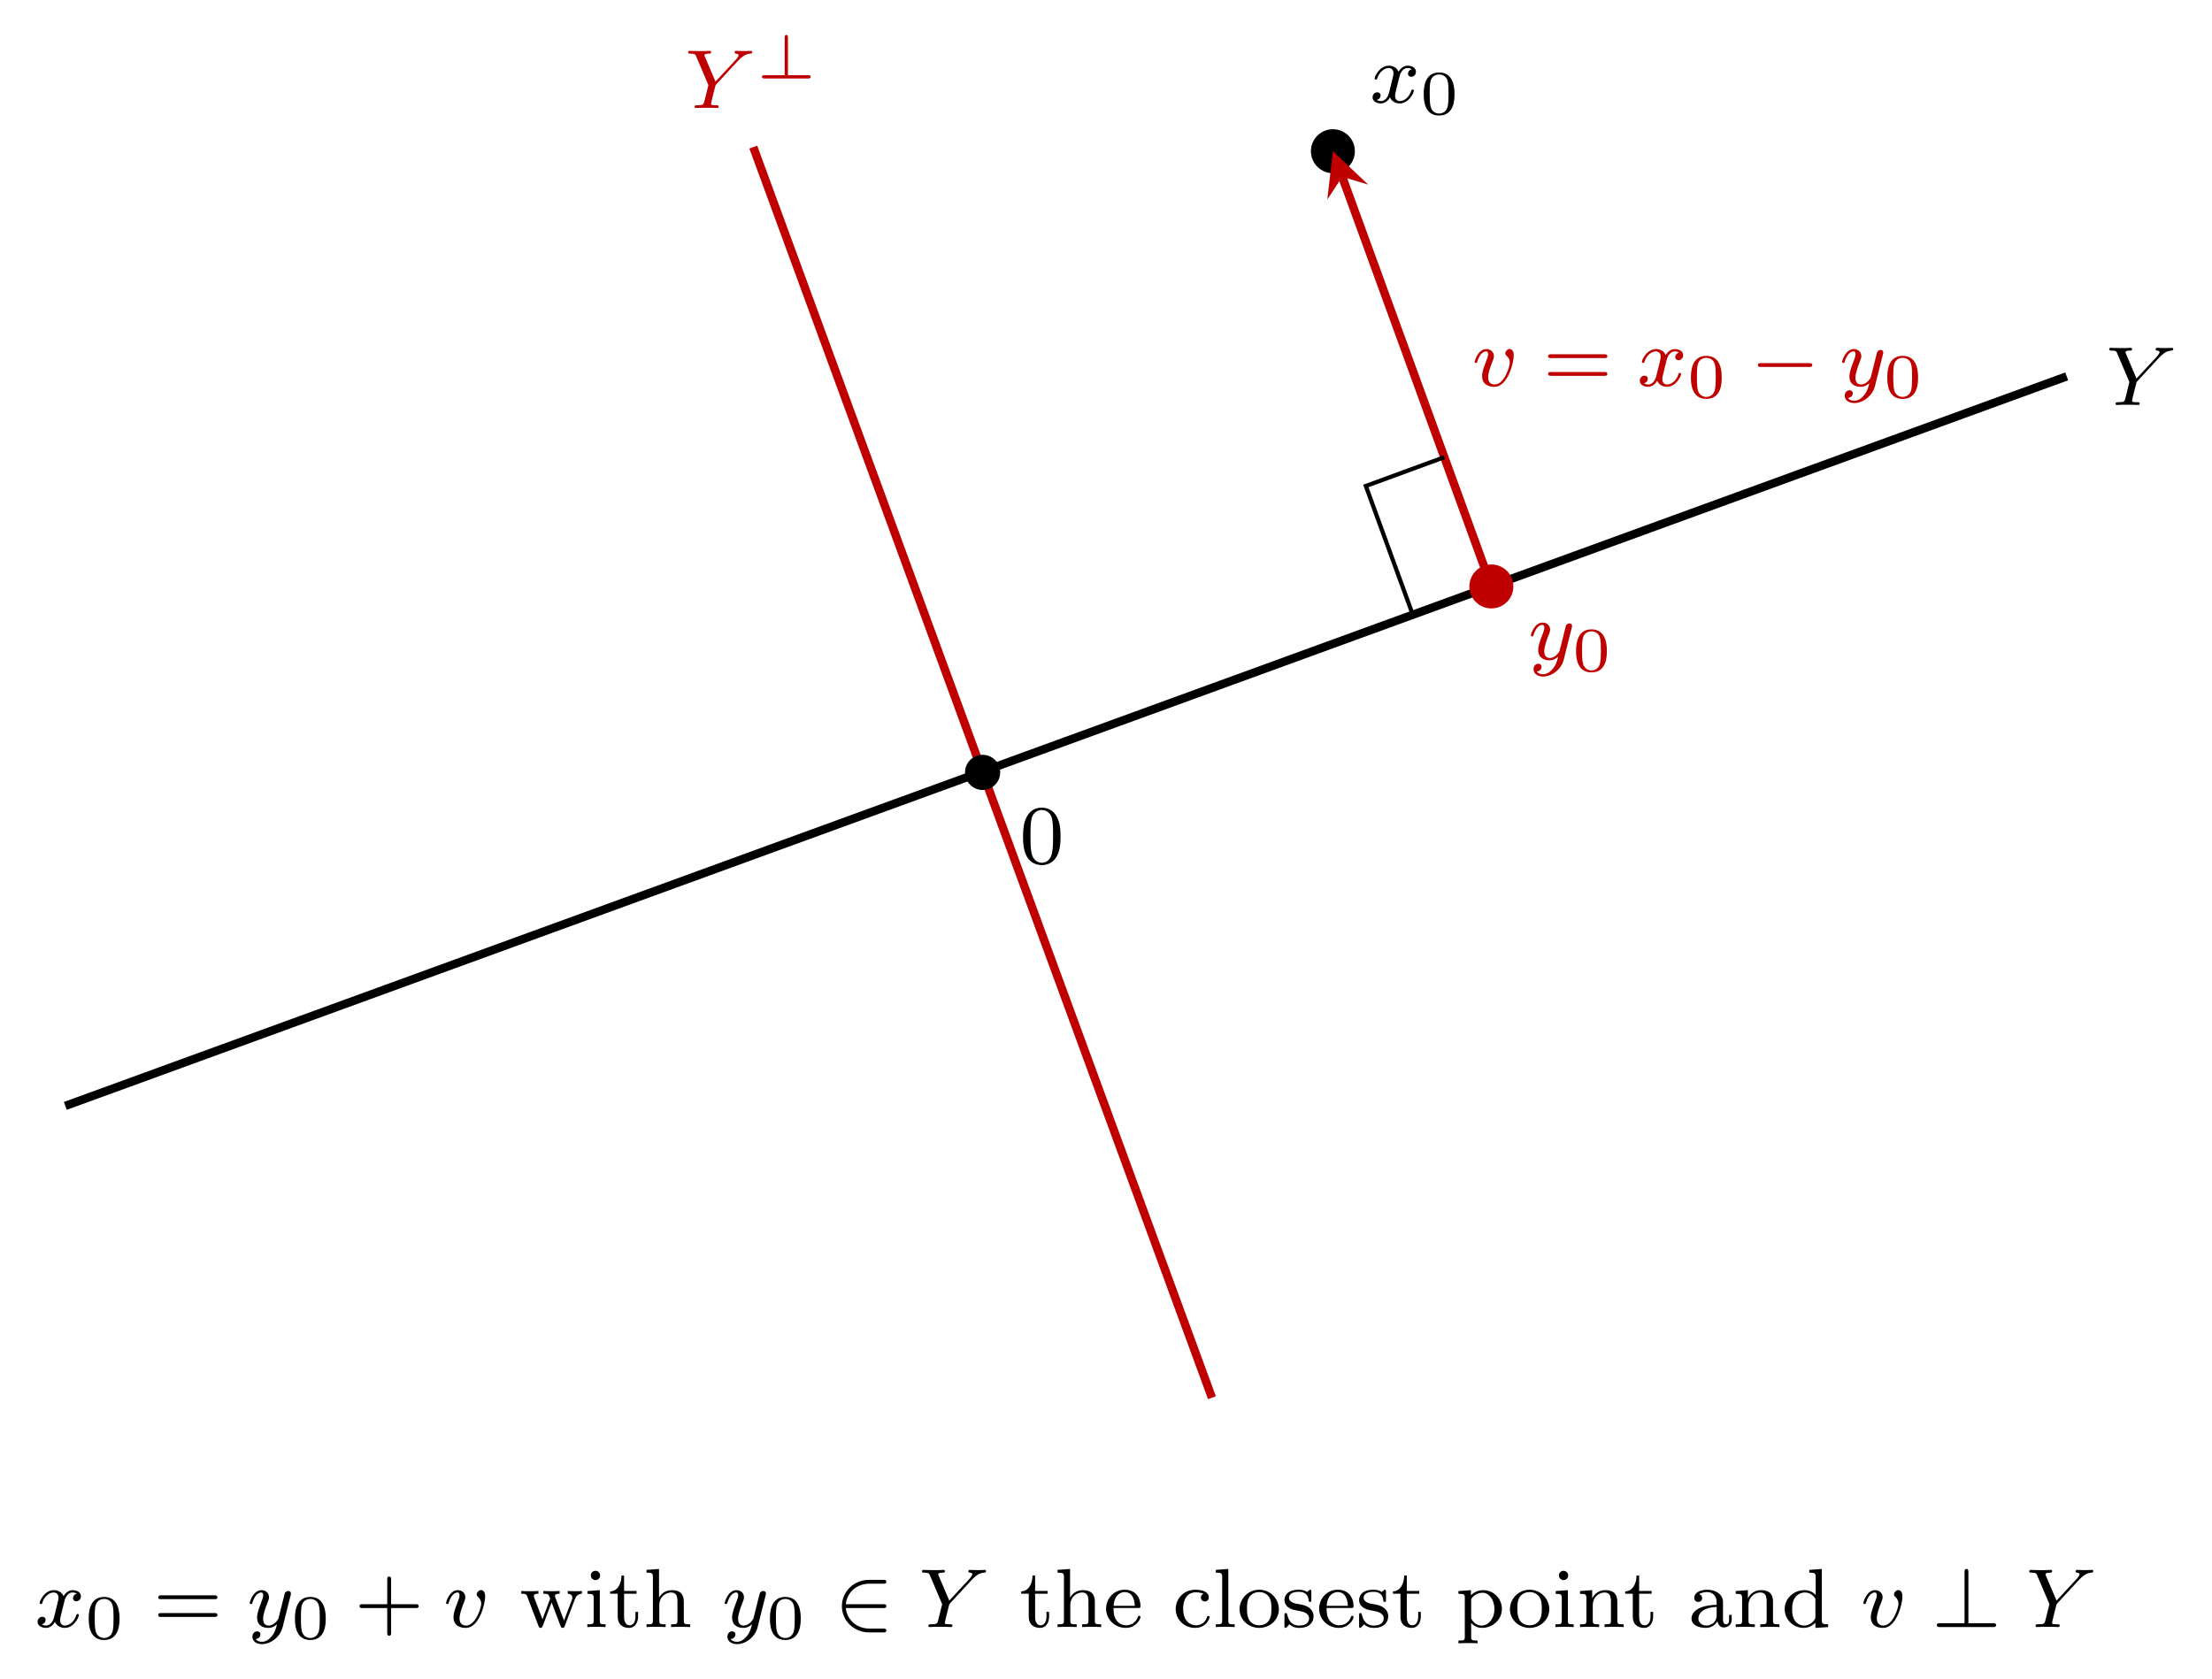
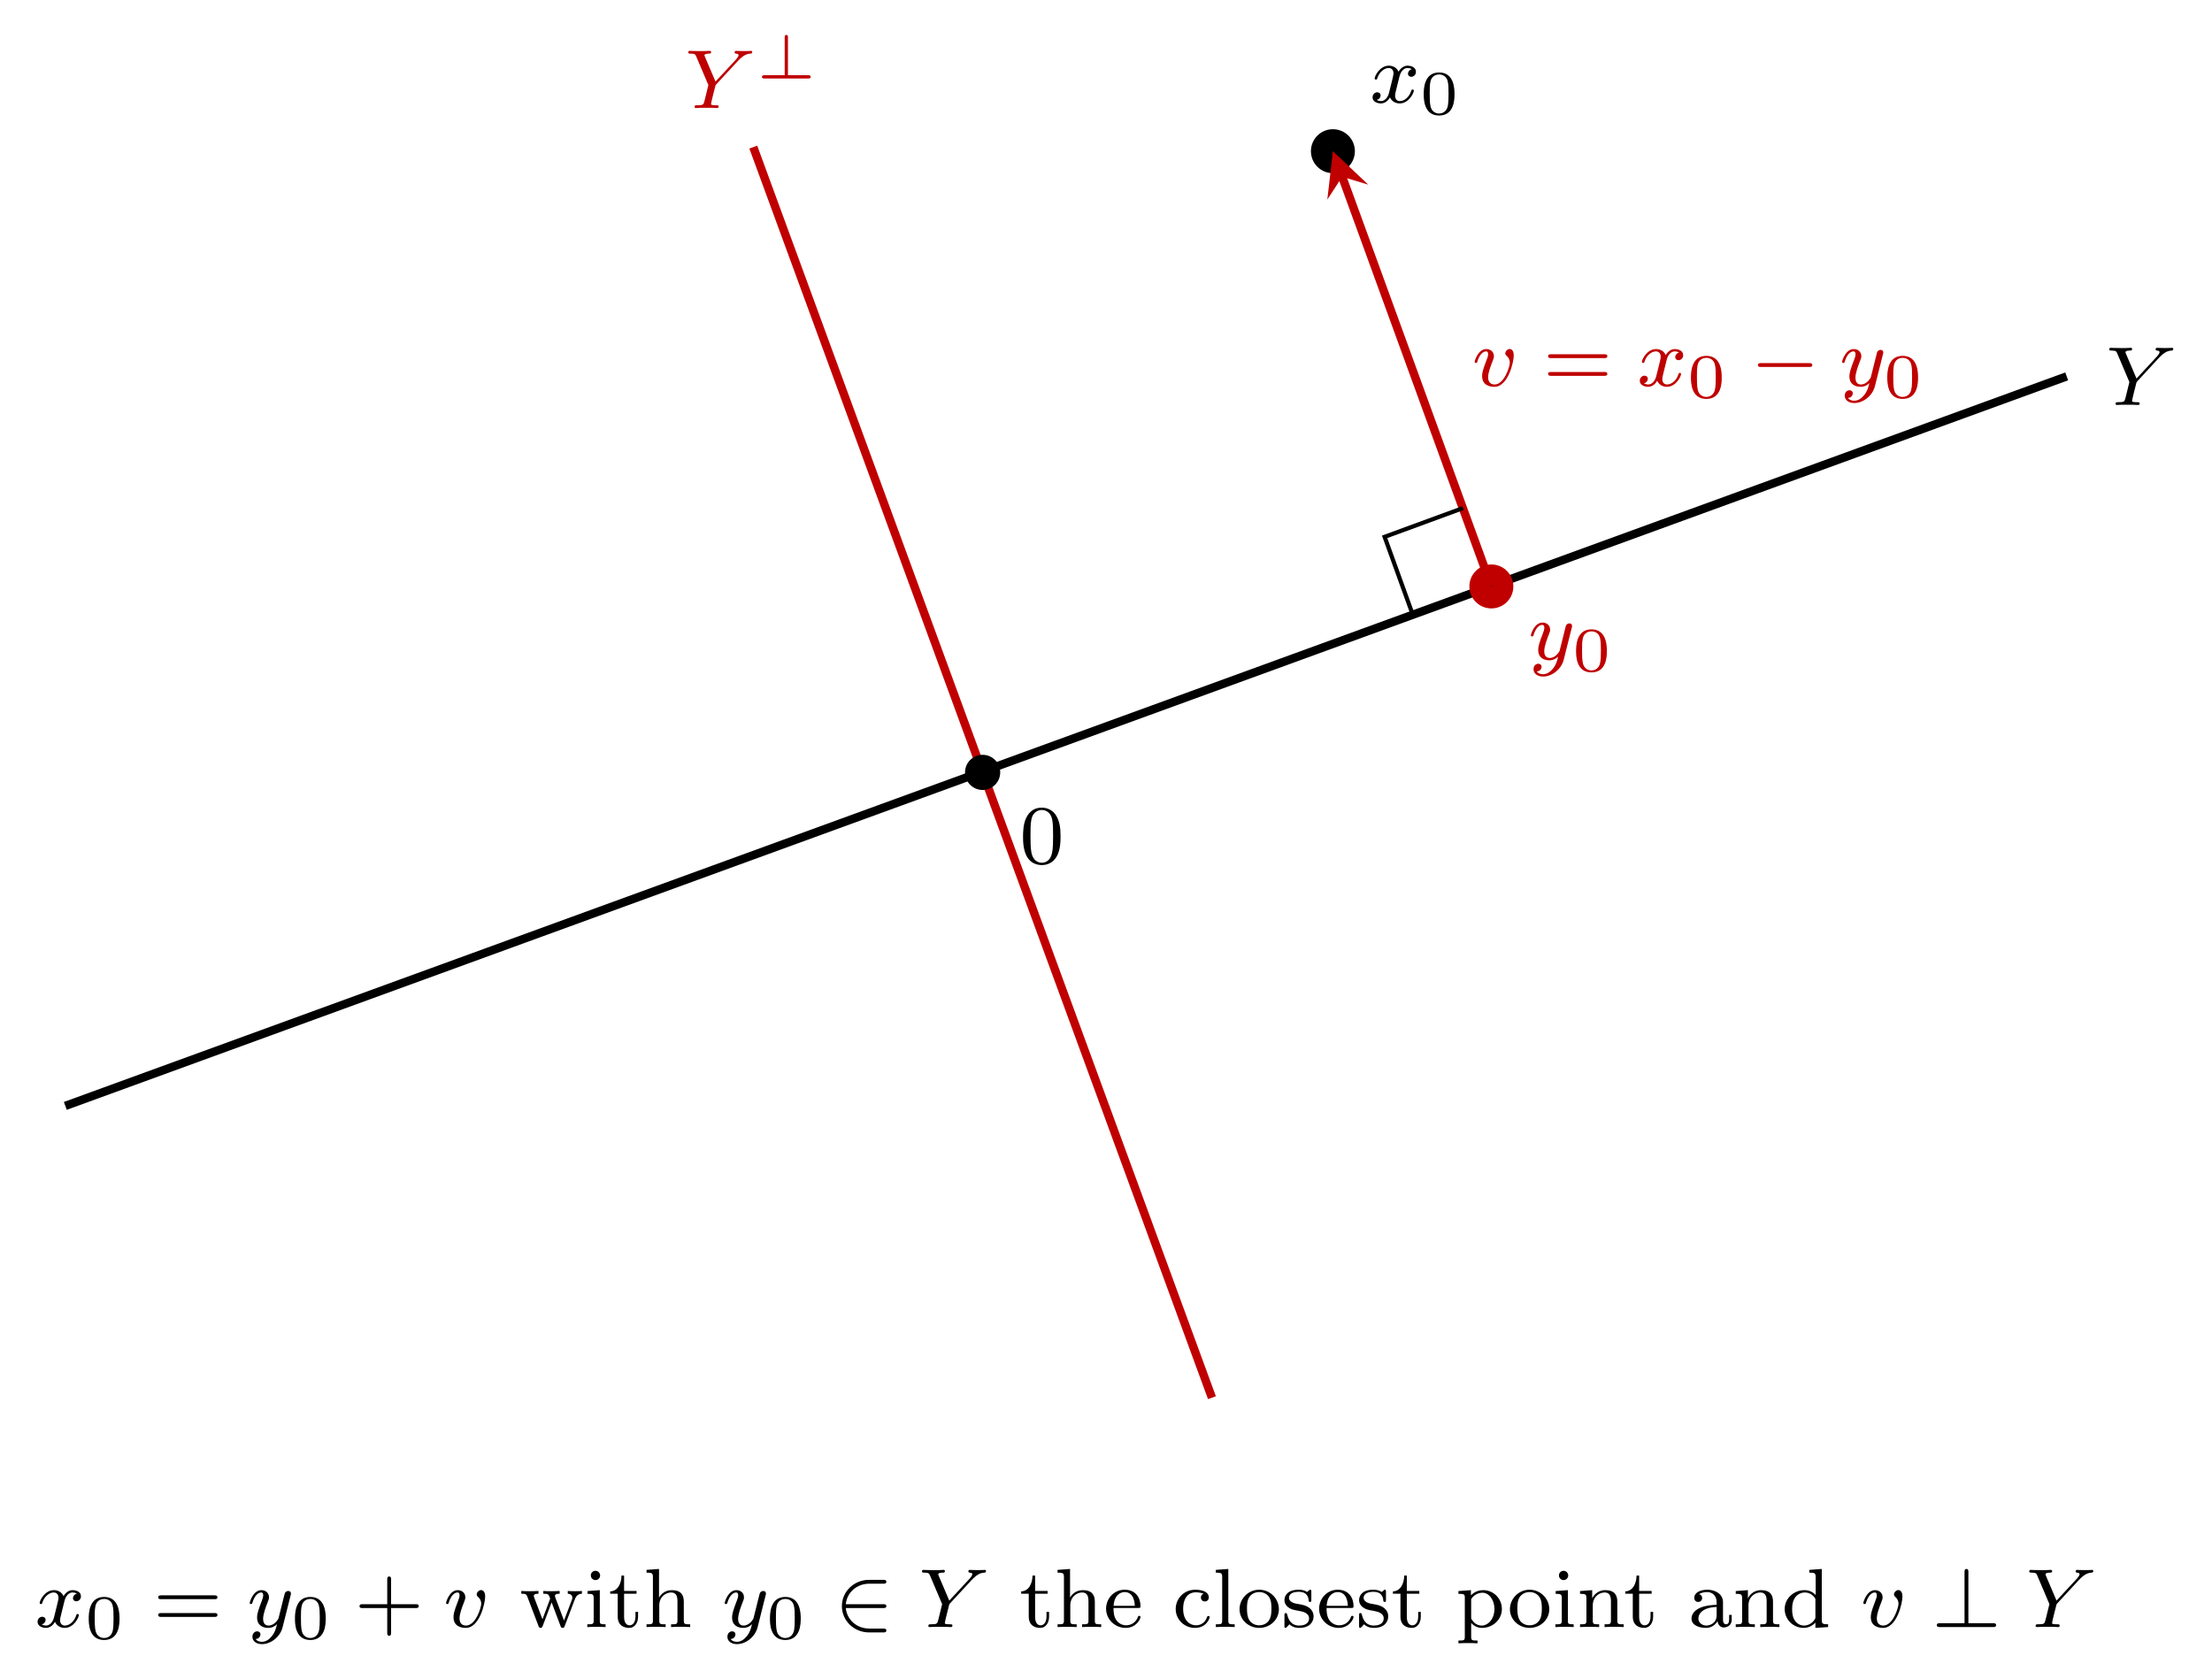
<svg xmlns="http://www.w3.org/2000/svg" version="1.1" width="210.534pt" height="159.763pt" viewBox="-69.011 -69.011 210.534 159.763">
  <defs />
  <g id="page1">
    <g stroke-miterlimit="10" transform="translate(24.51286,4.519475)scale(0.996264,-0.996264)">
      <g fill="#000" stroke="#000">
        <g stroke-width="0.4">
          <g stroke-width="0.8">
            <path d="M-87.634-31.867L103.568 37.842" fill="none" />
            <g transform="translate(107.3007,35.10852)">
              <g stroke="none" transform="scale(-1.00375,1.00375)translate(24.51286,4.519475)scale(-1,-1)">
                <g fill="#000">
                  <g stroke="none">
                    <path d="M29.574 .032C29.63-.031 29.701-.095 29.765-.159C30.06-.43 30.323-.629 30.769-.661C30.841-.669 30.937-.677 30.937-.813C30.937-.868 30.881-.924 30.825-.924C30.73-.924 30.745-.9 30.164-.9C29.638-.9 29.454-.924 29.407-.924C29.375-.924 29.255-.924 29.255-.773C29.255-.701 29.311-.669 29.383-.661C29.622-.645 29.63-.557 29.63-.51C29.63-.358 29.383-.103 29.383-.095L27.438 2.001L26.434-.358C26.418-.39 26.386-.47 26.386-.502C26.386-.661 26.76-.661 26.832-.661C26.912-.661 27.023-.661 27.023-.813C27.023-.852 26.992-.924 26.896-.924C26.784-.924 26.521-.908 26.402-.9H25.908C25.174-.9 25.063-.924 24.991-.924C24.864-.924 24.84-.836 24.84-.773C24.84-.661 24.943-.661 25.055-.661C25.485-.661 25.525-.573 25.589-.422L26.76 2.336L26.402 3.794C26.29 4.225 26.282 4.248 25.669 4.256C25.541 4.256 25.445 4.256 25.445 4.408C25.445 4.44 25.469 4.519 25.573 4.519C25.724 4.519 25.908 4.504 26.067 4.496H27.079C27.199 4.504 27.47 4.519 27.573 4.519C27.621 4.519 27.741 4.519 27.741 4.368C27.741 4.256 27.637 4.256 27.502 4.256C27.494 4.256 27.326 4.256 27.199 4.241C27.023 4.217 27.015 4.201 27.015 4.121C27.015 4.057 27.111 3.667 27.167 3.436C27.263 3.053 27.334 2.79 27.414 2.455C27.438 2.352 27.446 2.336 27.518 2.256L29.574 .032Z" />
                  </g>
                </g>
              </g>
            </g>
          </g>
          <g stroke-width="0.8">
            <g fill="#c00000" stroke="#c00000">
              <path d="M21.909-59.75L-21.909 59.75" fill="none" />
              <g transform="translate(-28.45518,63.48346)">
                <g stroke="none" transform="scale(-1.00375,1.00375)translate(24.51286,4.519475)scale(-1,-1)">
                  <g fill="#c00000">
                    <g stroke="none">
                      <g fill="#bf0000">
                        <path d="M29.574 .032C29.63-.031 29.701-.095 29.765-.159C30.06-.43 30.323-.629 30.769-.661C30.841-.669 30.937-.677 30.937-.813C30.937-.868 30.881-.924 30.825-.924C30.73-.924 30.745-.9 30.164-.9C29.638-.9 29.454-.924 29.407-.924C29.375-.924 29.255-.924 29.255-.773C29.255-.701 29.311-.669 29.383-.661C29.622-.645 29.63-.557 29.63-.51C29.63-.358 29.383-.103 29.383-.095L27.438 2.001L26.434-.358C26.418-.39 26.386-.47 26.386-.502C26.386-.661 26.76-.661 26.832-.661C26.912-.661 27.023-.661 27.023-.813C27.023-.852 26.992-.924 26.896-.924C26.784-.924 26.521-.908 26.402-.9H25.908C25.174-.9 25.063-.924 24.991-.924C24.864-.924 24.84-.836 24.84-.773C24.84-.661 24.943-.661 25.055-.661C25.485-.661 25.525-.573 25.589-.422L26.76 2.336L26.402 3.794C26.29 4.225 26.282 4.248 25.669 4.256C25.541 4.256 25.445 4.256 25.445 4.408C25.445 4.44 25.469 4.519 25.573 4.519C25.724 4.519 25.908 4.504 26.067 4.496H27.079C27.199 4.504 27.47 4.519 27.573 4.519C27.621 4.519 27.741 4.519 27.741 4.368C27.741 4.256 27.637 4.256 27.502 4.256C27.494 4.256 27.326 4.256 27.199 4.241C27.023 4.217 27.015 4.201 27.015 4.121C27.015 4.057 27.111 3.667 27.167 3.436C27.263 3.053 27.334 2.79 27.414 2.455C27.438 2.352 27.446 2.336 27.518 2.256L29.574 .032Z" />
                        <path d="M34.333-2.197C34.333-2.292 34.333-2.442 34.178-2.442S34.023-2.286 34.023-2.197V1.396H32.104C32.014 1.396 31.859 1.396 31.859 1.551S32.014 1.707 32.104 1.707H36.252C36.348 1.707 36.497 1.707 36.497 1.551S36.348 1.396 36.252 1.396H34.333V-2.197Z" />
                      </g>
                    </g>
                  </g>
                </g>
              </g>
            </g>
          </g>
          <path d="M1.68 0C1.68 .928 .928 1.68 0 1.68S-1.68 .928-1.68 0S-.928-1.68 0-1.68S1.68-.928 1.68 0ZM0 0" stroke="none" />
          <g transform="translate(3.53297,-8.68852)">
            <g stroke="none" transform="scale(-1.00375,1.00375)translate(24.51286,4.519475)scale(-1,-1)">
              <g fill="#000">
                <g stroke="none">
                  <path d="M28.41 1.977C28.41 1.124 28.323 .606 28.06 .096C27.709-.605 27.063-.781 26.625-.781C25.621-.781 25.254-.031 25.142 .192C24.856 .774 24.84 1.563 24.84 1.977C24.84 2.503 24.864 3.308 25.246 3.946C25.613 4.535 26.203 4.687 26.625 4.687C27.008 4.687 27.693 4.567 28.091 3.778C28.386 3.204 28.41 2.495 28.41 1.977ZM26.625 4.464C26.354 4.464 25.804 4.336 25.637 3.499C25.549 3.045 25.549 2.296 25.549 1.881C25.549 1.331 25.549 .774 25.637 .335C25.804-.478 26.426-.557 26.625-.557C26.896-.557 27.446-.422 27.605 .303C27.701 .742 27.701 1.339 27.701 1.881C27.701 2.352 27.701 3.069 27.605 3.515C27.438 4.352 26.888 4.464 26.625 4.464Z" />
                </g>
              </g>
            </g>
          </g>
          <path d="M35.564 59.359C35.564 60.519 34.624 61.459 33.464 61.459C32.304 61.459 31.364 60.519 31.364 59.359C31.364 58.199 32.304 57.259 33.464 57.259C34.624 57.259 35.564 58.199 35.564 59.359ZM33.464 59.359" stroke="none" />
          <g transform="translate(36.99692,64.00322)">
            <g stroke="none" transform="scale(-1.00375,1.00375)translate(24.51286,4.519475)scale(-1,-1)">
              <g fill="#000">
                <g stroke="none">
                  <path d="M28.506 1.339C28.155 1.427 28.139 1.738 28.139 1.77C28.139 1.945 28.275 2.065 28.45 2.065S28.896 1.929 28.896 1.586C28.896 1.132 28.394 1.005 28.099 1.005C27.725 1.005 27.422 1.268 27.239 1.579C27.063 1.156 26.649 1.005 26.322 1.005C25.453 1.005 24.967 2.001 24.967 2.224C24.967 2.296 25.023 2.328 25.087 2.328C25.182 2.328 25.198 2.288 25.222 2.192C25.406 1.61 25.884 1.228 26.298 1.228C26.609 1.228 26.76 1.451 26.76 1.738C26.76 1.897 26.665 2.264 26.601 2.519C26.545 2.75 26.37 3.459 26.33 3.611C26.218 4.041 25.932 4.376 25.573 4.376C25.541 4.376 25.334 4.376 25.166 4.264C25.533 4.177 25.533 3.842 25.533 3.834C25.533 3.651 25.39 3.539 25.214 3.539C24.999 3.539 24.768 3.722 24.768 4.025C24.768 4.392 25.158 4.599 25.565 4.599C25.987 4.599 26.282 4.28 26.426 4.025C26.601 4.416 26.968 4.599 27.35 4.599C28.219 4.599 28.697 3.603 28.697 3.38C28.697 3.3 28.633 3.276 28.578 3.276C28.482 3.276 28.466 3.332 28.442 3.412C28.283 3.946 27.828 4.376 27.366 4.376C27.103 4.376 26.912 4.201 26.912 3.866C26.912 3.707 26.96 3.523 27.071 3.077C27.127 2.838 27.302 2.136 27.342 1.985C27.454 1.571 27.733 1.228 28.091 1.228C28.131 1.228 28.339 1.228 28.506 1.339Z" />
                  <path d="M32.567 3.72C32.567 3.283 32.567 1.651 31.103 1.651S29.638 3.283 29.638 3.72C29.638 4.15 29.638 5.752 31.103 5.752S32.567 4.15 32.567 3.72ZM31.103 5.561C30.852 5.561 30.445 5.441 30.302 4.945C30.206 4.598 30.206 4.012 30.206 3.642C30.206 3.241 30.206 2.781 30.29 2.458C30.439 1.92 30.894 1.843 31.103 1.843C31.378 1.843 31.772 1.974 31.904 2.428C31.994 2.745 32 3.182 32 3.642C32 4.024 32 4.628 31.898 4.963C31.731 5.483 31.3 5.561 31.103 5.561Z" />
                </g>
              </g>
            </g>
          </g>
          <g fill="#c00000" stroke="#c00000">
            <path d="M50.703 17.768C50.703 18.928 49.762 19.868 48.603 19.868C47.443 19.868 46.503 18.928 46.503 17.768C46.503 16.608 47.443 15.668 48.603 15.668C49.762 15.668 50.703 16.608 50.703 17.768ZM48.603 17.768" stroke="none" />
            <g transform="translate(52.13564,10.79036)">
              <g stroke="none" transform="scale(-1.00375,1.00375)translate(24.51286,4.519475)scale(-1,-1)">
                <g fill="#c00000">
                  <g stroke="none">
                    <g fill="#bf0000">
                      <path d="M28.641 1.515C28.673 1.403 28.673 1.387 28.673 1.331C28.673 1.132 28.514 1.084 28.418 1.084C28.378 1.084 28.195 1.092 28.091 1.3C28.075 1.339 28.004 1.626 27.964 1.794L27.486 3.707C27.478 3.73 27.135 4.376 26.553 4.376C26.163 4.376 26.027 4.089 26.027 3.73C26.027 3.268 26.298 2.559 26.481 2.097C26.561 1.897 26.585 1.826 26.585 1.682C26.585 1.244 26.234 1.005 25.868 1.005C25.079 1.005 24.752 2.128 24.752 2.224C24.752 2.296 24.808 2.328 24.872 2.328C24.975 2.328 24.983 2.28 25.007 2.2C25.214 1.507 25.557 1.228 25.844 1.228C25.963 1.228 26.035 1.308 26.035 1.491C26.035 1.658 25.971 1.842 25.916 1.985C25.589 2.83 25.453 3.236 25.453 3.611C25.453 4.392 26.043 4.599 26.513 4.599C26.888 4.599 27.159 4.432 27.35 4.248C27.239 4.695 27.159 5.006 26.856 5.388C26.593 5.715 26.274 5.922 25.916 5.922C25.78 5.922 25.477 5.898 25.318 5.659C25.74 5.627 25.772 5.269 25.772 5.221C25.772 5.03 25.629 4.926 25.461 4.926C25.286 4.926 25.007 5.061 25.007 5.452C25.007 5.827 25.35 6.145 25.916 6.145C26.729 6.145 27.645 5.492 27.884 4.527L28.641 1.515Z" />
                      <path d="M31.986 3.72C31.986 3.283 31.986 1.651 30.522 1.651S29.057 3.283 29.057 3.72C29.057 4.15 29.057 5.752 30.522 5.752S31.986 4.15 31.986 3.72ZM30.522 5.561C30.271 5.561 29.864 5.441 29.721 4.945C29.625 4.598 29.625 4.012 29.625 3.642C29.625 3.241 29.625 2.781 29.709 2.458C29.858 1.92 30.313 1.843 30.522 1.843C30.797 1.843 31.191 1.974 31.323 2.428C31.412 2.745 31.418 3.182 31.418 3.642C31.418 4.024 31.418 4.628 31.317 4.963C31.149 5.483 30.719 5.561 30.522 5.561Z" />
                    </g>
                  </g>
                </g>
              </g>
            </g>
          </g>
          <g stroke-dasharray="3.0,3.0" stroke-dashoffset="0.0">
            <path d="M33.464 59.359L48.603 17.768" fill="none" />
          </g>
          <g stroke-width="0.8">
            <g fill="#c00000" stroke="#c00000">
              <path d="M48.603 17.768L34.353 56.916" fill="none" />
              <g transform="matrix(-0.34203,0.93967,-0.93967,-0.34203,34.3532,56.91606)">
                <path d="M2.6 0L-1.56 2.08L0 0L-1.56-2.08" stroke="none" />
              </g>
              <g transform="translate(46.76627,36.92455)">
                <g stroke="none" transform="scale(-1.00375,1.00375)translate(24.51286,4.519475)scale(-1,-1)">
                  <g fill="#c00000">
                    <g stroke="none">
                      <g fill="#bf0000">
                        <path d="M28.474 1.618C28.474 .997 28.115 .997 28.083 .997C27.892 .997 27.669 1.204 27.669 1.411C27.669 1.539 27.733 1.594 27.805 1.658C27.988 1.818 28.099 2.041 28.099 2.296C28.099 2.662 27.573 4.376 26.657 4.376C26.314 4.376 26.035 4.193 26.035 3.691C26.035 3.252 26.274 2.623 26.466 2.144C26.561 1.889 26.585 1.826 26.585 1.682C26.585 1.252 26.234 1.005 25.868 1.005C25.079 1.005 24.752 2.128 24.752 2.224C24.752 2.296 24.808 2.328 24.872 2.328C24.975 2.328 24.983 2.28 25.007 2.2C25.214 1.507 25.557 1.228 25.844 1.228C25.963 1.228 26.035 1.3 26.035 1.491C26.035 1.674 25.963 1.857 25.884 2.057C25.493 3.061 25.461 3.324 25.461 3.571C25.461 4.44 26.171 4.599 26.625 4.599C27.948 4.599 28.474 2.224 28.474 1.618Z" />
                        <path d="M37.101 1.865C37.22 1.865 37.38 1.865 37.38 1.682S37.188 1.499 37.069 1.499H32.056C31.936 1.499 31.745 1.499 31.745 1.682S31.904 1.865 32.024 1.865H37.101ZM37.069 3.555C37.188 3.555 37.38 3.555 37.38 3.372S37.22 3.188 37.101 3.188H32.024C31.904 3.188 31.745 3.188 31.745 3.372S31.936 3.555 32.056 3.555H37.069Z" />
                        <path d="M44.206 1.339C43.856 1.427 43.84 1.738 43.84 1.77C43.84 1.945 43.975 2.065 44.151 2.065S44.597 1.929 44.597 1.586C44.597 1.132 44.095 1.005 43.8 1.005C43.425 1.005 43.123 1.268 42.939 1.579C42.764 1.156 42.349 1.005 42.023 1.005C41.154 1.005 40.668 2.001 40.668 2.224C40.668 2.296 40.724 2.328 40.787 2.328C40.883 2.328 40.899 2.288 40.923 2.192C41.106 1.61 41.584 1.228 41.999 1.228C42.31 1.228 42.461 1.451 42.461 1.738C42.461 1.897 42.365 2.264 42.302 2.519C42.246 2.75 42.07 3.459 42.031 3.611C41.919 4.041 41.632 4.376 41.273 4.376C41.242 4.376 41.034 4.376 40.867 4.264C41.234 4.177 41.234 3.842 41.234 3.834C41.234 3.651 41.09 3.539 40.915 3.539C40.7 3.539 40.469 3.722 40.469 4.025C40.469 4.392 40.859 4.599 41.266 4.599C41.688 4.599 41.983 4.28 42.126 4.025C42.302 4.416 42.668 4.599 43.051 4.599C43.92 4.599 44.398 3.603 44.398 3.38C44.398 3.3 44.334 3.276 44.278 3.276C44.183 3.276 44.167 3.332 44.143 3.412C43.983 3.946 43.529 4.376 43.067 4.376C42.804 4.376 42.612 4.201 42.612 3.866C42.612 3.707 42.66 3.523 42.772 3.077C42.828 2.838 43.003 2.136 43.043 1.985C43.154 1.571 43.433 1.228 43.792 1.228C43.832 1.228 44.039 1.228 44.206 1.339Z" />
                        <path d="M48.268 3.72C48.268 3.283 48.268 1.651 46.804 1.651S45.339 3.283 45.339 3.72C45.339 4.15 45.339 5.752 46.804 5.752S48.268 4.15 48.268 3.72ZM46.804 5.561C46.552 5.561 46.146 5.441 46.003 4.945C45.907 4.598 45.907 4.012 45.907 3.642C45.907 3.241 45.907 2.781 45.991 2.458C46.14 1.92 46.594 1.843 46.804 1.843C47.078 1.843 47.473 1.974 47.605 2.428C47.694 2.745 47.7 3.182 47.7 3.642C47.7 4.024 47.7 4.628 47.599 4.963C47.431 5.483 47.001 5.561 46.804 5.561Z" />
                        <path d="M56.584 2.71C56.712 2.71 56.887 2.71 56.887 2.527S56.712 2.344 56.584 2.344H52.017C51.89 2.344 51.715 2.344 51.715 2.527S51.89 2.71 52.017 2.71H56.584Z" />
                        <path d="M63.61 1.515C63.642 1.403 63.642 1.387 63.642 1.331C63.642 1.132 63.483 1.084 63.387 1.084C63.347 1.084 63.164 1.092 63.06 1.3C63.044 1.339 62.973 1.626 62.933 1.794L62.454 3.707C62.447 3.73 62.104 4.376 61.522 4.376C61.131 4.376 60.996 4.089 60.996 3.73C60.996 3.268 61.267 2.559 61.45 2.097C61.53 1.897 61.554 1.826 61.554 1.682C61.554 1.244 61.203 1.005 60.837 1.005C60.048 1.005 59.721 2.128 59.721 2.224C59.721 2.296 59.777 2.328 59.84 2.328C59.944 2.328 59.952 2.28 59.976 2.2C60.183 1.507 60.526 1.228 60.813 1.228C60.932 1.228 61.004 1.308 61.004 1.491C61.004 1.658 60.94 1.842 60.884 1.985C60.558 2.83 60.422 3.236 60.422 3.611C60.422 4.392 61.012 4.599 61.482 4.599C61.857 4.599 62.128 4.432 62.319 4.248C62.207 4.695 62.128 5.006 61.825 5.388C61.562 5.715 61.243 5.922 60.884 5.922C60.749 5.922 60.446 5.898 60.287 5.659C60.709 5.627 60.741 5.269 60.741 5.221C60.741 5.03 60.597 4.926 60.43 4.926C60.255 4.926 59.976 5.061 59.976 5.452C59.976 5.827 60.318 6.145 60.884 6.145C61.697 6.145 62.614 5.492 62.853 4.527L63.61 1.515Z" />
                        <path d="M66.955 3.72C66.955 3.283 66.955 1.651 65.491 1.651S64.026 3.283 64.026 3.72C64.026 4.15 64.026 5.752 65.491 5.752S66.955 4.15 66.955 3.72ZM65.491 5.561C65.239 5.561 64.833 5.441 64.69 4.945C64.594 4.598 64.594 4.012 64.594 3.642C64.594 3.241 64.594 2.781 64.678 2.458C64.827 1.92 65.281 1.843 65.491 1.843C65.766 1.843 66.16 1.974 66.292 2.428C66.381 2.745 66.387 3.182 66.387 3.642C66.387 4.024 66.387 4.628 66.286 4.963C66.118 5.483 65.688 5.561 65.491 5.561Z" />
                      </g>
                    </g>
                  </g>
                </g>
              </g>
            </g>
          </g>
          <g stroke-width="0.4">
-             <path d="M44.101 30.116L36.612 27.368L41.114 15.019" fill="none" />
+             <path d="M45.894 25.257L38.405 22.508L41.114 15.019" fill="none" />
          </g>
          <g transform="translate(-90.54181,-81.66733)">
            <g stroke="none" transform="scale(-1.00375,1.00375)translate(24.51286,4.519475)scale(-1,-1)">
              <g fill="#000">
                <g stroke="none">
                  <path d="M28.506 1.339C28.155 1.427 28.139 1.738 28.139 1.77C28.139 1.945 28.275 2.065 28.45 2.065S28.896 1.929 28.896 1.586C28.896 1.132 28.394 1.005 28.099 1.005C27.725 1.005 27.422 1.268 27.239 1.579C27.063 1.156 26.649 1.005 26.322 1.005C25.453 1.005 24.967 2.001 24.967 2.224C24.967 2.296 25.023 2.328 25.087 2.328C25.182 2.328 25.198 2.288 25.222 2.192C25.406 1.61 25.884 1.228 26.298 1.228C26.609 1.228 26.76 1.451 26.76 1.738C26.76 1.897 26.665 2.264 26.601 2.519C26.545 2.75 26.37 3.459 26.33 3.611C26.218 4.041 25.932 4.376 25.573 4.376C25.541 4.376 25.334 4.376 25.166 4.264C25.533 4.177 25.533 3.842 25.533 3.834C25.533 3.651 25.39 3.539 25.214 3.539C24.999 3.539 24.768 3.722 24.768 4.025C24.768 4.392 25.158 4.599 25.565 4.599C25.987 4.599 26.282 4.28 26.426 4.025C26.601 4.416 26.968 4.599 27.35 4.599C28.219 4.599 28.697 3.603 28.697 3.38C28.697 3.3 28.633 3.276 28.578 3.276C28.482 3.276 28.466 3.332 28.442 3.412C28.283 3.946 27.828 4.376 27.366 4.376C27.103 4.376 26.912 4.201 26.912 3.866C26.912 3.707 26.96 3.523 27.071 3.077C27.127 2.838 27.302 2.136 27.342 1.985C27.454 1.571 27.733 1.228 28.091 1.228C28.131 1.228 28.339 1.228 28.506 1.339Z" />
                  <path d="M32.567 3.72C32.567 3.283 32.567 1.651 31.103 1.651S29.638 3.283 29.638 3.72C29.638 4.15 29.638 5.752 31.103 5.752S32.567 4.15 32.567 3.72ZM31.103 5.561C30.852 5.561 30.445 5.441 30.302 4.945C30.206 4.598 30.206 4.012 30.206 3.642C30.206 3.241 30.206 2.781 30.29 2.458C30.439 1.92 30.894 1.843 31.103 1.843C31.378 1.843 31.772 1.974 31.904 2.428C31.994 2.745 32 3.182 32 3.642C32 4.024 32 4.628 31.898 4.963C31.731 5.483 31.3 5.561 31.103 5.561Z" />
                  <path d="M41.609 1.865C41.729 1.865 41.888 1.865 41.888 1.682S41.697 1.499 41.577 1.499H36.564C36.445 1.499 36.253 1.499 36.253 1.682S36.413 1.865 36.532 1.865H41.609ZM41.577 3.555C41.697 3.555 41.888 3.555 41.888 3.372S41.729 3.188 41.609 3.188H36.532C36.413 3.188 36.253 3.188 36.253 3.372S36.445 3.555 36.564 3.555H41.577Z" />
                  <path d="M48.85 1.515C48.882 1.403 48.882 1.387 48.882 1.331C48.882 1.132 48.723 1.084 48.627 1.084C48.587 1.084 48.404 1.092 48.301 1.3C48.285 1.339 48.213 1.626 48.173 1.794L47.695 3.707C47.687 3.73 47.344 4.376 46.762 4.376C46.372 4.376 46.236 4.089 46.236 3.73C46.236 3.268 46.507 2.559 46.691 2.097C46.77 1.897 46.794 1.826 46.794 1.682C46.794 1.244 46.444 1.005 46.077 1.005C45.288 1.005 44.961 2.128 44.961 2.224C44.961 2.296 45.017 2.328 45.081 2.328C45.184 2.328 45.192 2.28 45.216 2.2C45.423 1.507 45.766 1.228 46.053 1.228C46.173 1.228 46.244 1.308 46.244 1.491C46.244 1.658 46.18 1.842 46.125 1.985C45.798 2.83 45.662 3.236 45.662 3.611C45.662 4.392 46.252 4.599 46.722 4.599C47.097 4.599 47.368 4.432 47.559 4.248C47.448 4.695 47.368 5.006 47.065 5.388C46.802 5.715 46.483 5.922 46.125 5.922C45.989 5.922 45.686 5.898 45.527 5.659C45.949 5.627 45.981 5.269 45.981 5.221C45.981 5.03 45.838 4.926 45.67 4.926C45.495 4.926 45.216 5.061 45.216 5.452C45.216 5.827 45.559 6.145 46.125 6.145C46.938 6.145 47.854 5.492 48.093 4.527L48.85 1.515Z" />
                  <path d="M52.195 3.72C52.195 3.283 52.195 1.651 50.731 1.651S49.266 3.283 49.266 3.72C49.266 4.15 49.266 5.752 50.731 5.752S52.195 4.15 52.195 3.72ZM50.731 5.561C50.48 5.561 50.073 5.441 49.93 4.945C49.834 4.598 49.834 4.012 49.834 3.642C49.834 3.241 49.834 2.781 49.918 2.458C50.067 1.92 50.522 1.843 50.731 1.843C51.006 1.843 51.4 1.974 51.532 2.428C51.622 2.745 51.628 3.182 51.628 3.642C51.628 4.024 51.628 4.628 51.526 4.963C51.359 5.483 50.928 5.561 50.731 5.561Z" />
                  <path d="M58.416 2.71H60.759C60.87 2.71 61.046 2.71 61.046 2.527S60.87 2.344 60.759 2.344H58.416V-.008C58.416-.119 58.416-.294 58.232-.294S58.049-.119 58.049-.008V2.344H55.698C55.586 2.344 55.411 2.344 55.411 2.527S55.586 2.71 55.698 2.71H58.049V5.061C58.049 5.173 58.049 5.348 58.232 5.348S58.416 5.173 58.416 5.061V2.71Z" />
                  <path d="M67.37 1.618C67.37 .997 67.011 .997 66.98 .997C66.788 .997 66.565 1.204 66.565 1.411C66.565 1.539 66.629 1.594 66.701 1.658C66.884 1.818 66.996 2.041 66.996 2.296C66.996 2.662 66.469 4.376 65.553 4.376C65.21 4.376 64.931 4.193 64.931 3.691C64.931 3.252 65.17 2.623 65.362 2.144C65.457 1.889 65.481 1.826 65.481 1.682C65.481 1.252 65.131 1.005 64.764 1.005C63.975 1.005 63.648 2.128 63.648 2.224C63.648 2.296 63.704 2.328 63.768 2.328C63.871 2.328 63.879 2.28 63.903 2.2C64.11 1.507 64.453 1.228 64.74 1.228C64.86 1.228 64.931 1.3 64.931 1.491C64.931 1.674 64.86 1.857 64.78 2.057C64.389 3.061 64.357 3.324 64.357 3.571C64.357 4.44 65.067 4.599 65.521 4.599C66.844 4.599 67.37 2.224 67.37 1.618Z" />
                  <path d="M75.901 1.889C75.973 1.706 76.109 1.355 76.579 1.347V1.084C76.316 1.108 76.3 1.108 75.957 1.108C75.702 1.108 75.487 1.108 75.232 1.084V1.347C75.583 1.363 75.67 1.571 75.67 1.714C75.67 1.81 75.646 1.857 75.63 1.913L74.873 3.898L74.052 1.722C74.013 1.618 74.013 1.594 74.013 1.563C74.013 1.355 74.268 1.347 74.459 1.347V1.084C74.148 1.108 73.726 1.108 73.646 1.108C73.471 1.108 73.144 1.108 72.905 1.084V1.347C73.391 1.347 73.407 1.387 73.558 1.81L72.825 3.778L72.036 1.714C72.028 1.682 71.996 1.594 71.996 1.563C71.996 1.347 72.299 1.347 72.442 1.347V1.084C72.1 1.108 71.741 1.108 71.59 1.108C71.446 1.108 71.04 1.108 70.809 1.084V1.347C71.207 1.347 71.287 1.379 71.374 1.602L72.442 4.408C72.49 4.527 72.514 4.599 72.642 4.599C72.777 4.599 72.809 4.512 72.849 4.408L73.694 2.168L74.539 4.408C74.578 4.512 74.61 4.599 74.746 4.599C74.873 4.599 74.905 4.519 74.937 4.432L75.901 1.889Z" />
                  <path d="M78.311-.39C78.311-.621 78.128-.836 77.865-.836C77.634-.836 77.427-.653 77.427-.398C77.427-.119 77.658 .048 77.865 .048C78.144 .048 78.311-.183 78.311-.39ZM77.116 1.092V1.355C77.626 1.355 77.698 1.403 77.698 1.794V3.898C77.698 4.256 77.602 4.256 77.092 4.256V4.519C77.403 4.496 77.849 4.496 77.969 4.496C78.072 4.496 78.551 4.496 78.829 4.519V4.256C78.311 4.256 78.28 4.217 78.28 3.906V1.005L77.116 1.092Z" />
                  <path d="M80.592 1.347H81.78V1.084H80.592V-.382H80.345C80.337 .343 80.01 1.1 79.269 1.124V1.347H79.986V3.523C79.986 4.456 80.704 4.599 81.07 4.599C81.604 4.599 81.923 4.121 81.923 3.523V3.077H81.676V3.507C81.676 4.057 81.429 4.352 81.126 4.352C80.592 4.352 80.592 3.667 80.592 3.539V1.347Z" />
                  <path d="M86.276 2.105C86.276 1.435 85.973 1.005 85.137 1.005C84.435 1.005 84.069 1.451 83.925 1.706H83.917V-1.012L82.73-.924V-.661C83.272-.661 83.335-.605 83.335-.215V3.898C83.335 4.256 83.24 4.256 82.73 4.256V4.519C83.072 4.496 83.423 4.496 83.638 4.496C83.869 4.496 84.204 4.496 84.547 4.519V4.256C84.037 4.256 83.941 4.256 83.941 3.898V2.455C83.941 1.618 84.579 1.228 85.065 1.228S85.671 1.571 85.671 2.073V3.898C85.671 4.256 85.575 4.256 85.065 4.256V4.519C85.408 4.496 85.758 4.496 85.973 4.496C86.205 4.496 86.539 4.496 86.882 4.519V4.256C86.372 4.256 86.276 4.256 86.276 3.898V2.105Z" />
                  <path d="M94.059 1.515C94.091 1.403 94.091 1.387 94.091 1.331C94.091 1.132 93.931 1.084 93.836 1.084C93.796 1.084 93.612 1.092 93.509 1.3C93.493 1.339 93.421 1.626 93.381 1.794L92.903 3.707C92.895 3.73 92.552 4.376 91.971 4.376C91.58 4.376 91.445 4.089 91.445 3.73C91.445 3.268 91.716 2.559 91.899 2.097C91.979 1.897 92.002 1.826 92.002 1.682C92.002 1.244 91.652 1.005 91.285 1.005C90.496 1.005 90.169 2.128 90.169 2.224C90.169 2.296 90.225 2.328 90.289 2.328C90.393 2.328 90.4 2.28 90.424 2.2C90.632 1.507 90.974 1.228 91.261 1.228C91.381 1.228 91.453 1.308 91.453 1.491C91.453 1.658 91.389 1.842 91.333 1.985C91.006 2.83 90.871 3.236 90.871 3.611C90.871 4.392 91.461 4.599 91.931 4.599C92.305 4.599 92.576 4.432 92.768 4.248C92.656 4.695 92.576 5.006 92.273 5.388C92.01 5.715 91.692 5.922 91.333 5.922C91.198 5.922 90.895 5.898 90.735 5.659C91.158 5.627 91.19 5.269 91.19 5.221C91.19 5.03 91.046 4.926 90.879 4.926C90.703 4.926 90.424 5.061 90.424 5.452C90.424 5.827 90.767 6.145 91.333 6.145C92.146 6.145 93.063 5.492 93.302 4.527L94.059 1.515Z" />
                  <path d="M97.404 3.72C97.404 3.283 97.404 1.651 95.939 1.651S94.475 3.283 94.475 3.72C94.475 4.15 94.475 5.752 95.939 5.752S97.404 4.15 97.404 3.72ZM95.939 5.561C95.688 5.561 95.282 5.441 95.138 4.945C95.043 4.598 95.043 4.012 95.043 3.642C95.043 3.241 95.043 2.781 95.126 2.458C95.276 1.92 95.73 1.843 95.939 1.843C96.214 1.843 96.609 1.974 96.74 2.428C96.83 2.745 96.836 3.182 96.836 3.642C96.836 4.024 96.836 4.628 96.734 4.963C96.567 5.483 96.136 5.561 95.939 5.561Z" />
                  <path d="M105.25 2.71C105.378 2.71 105.553 2.71 105.553 2.527S105.378 2.344 105.25 2.344H101.695C101.799 1.236 102.723 .391 103.935 .391H105.25C105.378 .391 105.553 .391 105.553 .208S105.378 .024 105.25 .024H103.911C102.476 .024 101.321 1.14 101.321 2.527C101.321 3.922 102.484 5.03 103.911 5.03H105.25C105.378 5.03 105.553 5.03 105.553 4.846S105.378 4.663 105.25 4.663H103.935C102.723 4.663 101.799 3.818 101.695 2.71H105.25Z" />
                  <path d="M113.678 .032C113.734-.031 113.806-.095 113.87-.159C114.164-.43 114.427-.629 114.874-.661C114.946-.669 115.041-.677 115.041-.813C115.041-.868 114.985-.924 114.93-.924C114.834-.924 114.85-.9 114.268-.9C113.742-.9 113.559-.924 113.511-.924C113.479-.924 113.359-.924 113.359-.773C113.359-.701 113.415-.669 113.487-.661C113.726-.645 113.734-.557 113.734-.51C113.734-.358 113.487-.103 113.487-.095L111.542 2.001L110.538-.358C110.522-.39 110.49-.47 110.49-.502C110.49-.661 110.865-.661 110.937-.661C111.016-.661 111.128-.661 111.128-.813C111.128-.852 111.096-.924 111-.924C110.889-.924 110.626-.908 110.506-.9H110.012C109.279-.9 109.167-.924 109.095-.924C108.968-.924 108.944-.836 108.944-.773C108.944-.661 109.048-.661 109.159-.661C109.59-.661 109.629-.573 109.693-.422L110.865 2.336L110.506 3.794C110.395 4.225 110.387 4.248 109.773 4.256C109.645 4.256 109.55 4.256 109.55 4.408C109.55 4.44 109.574 4.519 109.677 4.519C109.829 4.519 110.012 4.504 110.171 4.496H111.184C111.303 4.504 111.574 4.519 111.678 4.519C111.726 4.519 111.845 4.519 111.845 4.368C111.845 4.256 111.742 4.256 111.606 4.256C111.598 4.256 111.431 4.256 111.303 4.241C111.128 4.217 111.12 4.201 111.12 4.121C111.12 4.057 111.216 3.667 111.271 3.436C111.367 3.053 111.439 2.79 111.518 2.455C111.542 2.352 111.55 2.336 111.622 2.256L113.678 .032Z" />
                  <path d="M119.712 1.347H120.9V1.084H119.712V-.382H119.465C119.457 .343 119.131 1.1 118.389 1.124V1.347H119.107V3.523C119.107 4.456 119.824 4.599 120.191 4.599C120.725 4.599 121.043 4.121 121.043 3.523V3.077H120.796V3.507C120.796 4.057 120.549 4.352 120.246 4.352C119.712 4.352 119.712 3.667 119.712 3.539V1.347Z" />
                  <path d="M125.397 2.105C125.397 1.435 125.094 1.005 124.257 1.005C123.556 1.005 123.189 1.451 123.046 1.706H123.038V-1.012L121.85-.924V-.661C122.392-.661 122.456-.605 122.456-.215V3.898C122.456 4.256 122.36 4.256 121.85 4.256V4.519C122.193 4.496 122.543 4.496 122.759 4.496C122.99 4.496 123.324 4.496 123.667 4.519V4.256C123.157 4.256 123.061 4.256 123.061 3.898V2.455C123.061 1.618 123.699 1.228 124.185 1.228S124.791 1.571 124.791 2.073V3.898C124.791 4.256 124.695 4.256 124.185 4.256V4.519C124.528 4.496 124.879 4.496 125.094 4.496C125.325 4.496 125.66 4.496 126.002 4.519V4.256C125.492 4.256 125.397 4.256 125.397 3.898V2.105Z" />
                  <path d="M129.52 2.702C129.695 2.702 129.743 2.702 129.743 2.519C129.743 1.81 129.352 .965 128.228 .965C127.24 .965 126.467 1.786 126.467 2.774C126.467 3.802 127.328 4.599 128.332 4.599C129.344 4.599 129.743 3.746 129.743 3.563C129.743 3.531 129.719 3.451 129.615 3.451C129.528 3.451 129.512 3.507 129.496 3.555C129.209 4.328 128.523 4.352 128.38 4.352C128.021 4.352 127.655 4.185 127.415 3.818S127.176 2.941 127.176 2.702H129.52ZM127.184 2.495C127.256 1.379 127.933 1.188 128.228 1.188C129.161 1.188 129.193 2.312 129.201 2.495H127.184Z" />
                  <path d="M135.747 1.355C135.524 1.427 135.492 1.61 135.492 1.706C135.492 1.921 135.644 2.081 135.867 2.081C136.074 2.081 136.242 1.937 136.242 1.698C136.242 1.204 135.7 .965 134.95 .965C133.843 .965 133.093 1.849 133.093 2.798C133.093 3.81 133.922 4.599 134.926 4.599C136.05 4.599 136.329 3.659 136.329 3.563S136.226 3.467 136.202 3.467C136.146 3.467 136.106 3.475 136.082 3.555C136.026 3.722 135.803 4.352 135.006 4.352C134.512 4.352 133.803 3.97 133.803 2.79C133.803 1.642 134.392 1.212 134.974 1.212C135.046 1.212 135.468 1.212 135.747 1.355Z" />
                  <path d="M138.1-1.012L136.913-.924V-.661C137.455-.661 137.519-.605 137.519-.215V3.898C137.519 4.256 137.423 4.256 136.913 4.256V4.519C137.224 4.496 137.67 4.496 137.806 4.496C137.965 4.496 138.395 4.496 138.706 4.519V4.256C138.196 4.256 138.1 4.256 138.1 3.898V-1.012Z" />
                  <path d="M142.915 2.822C142.915 1.826 142.095 .965 141.043 .965S139.17 1.826 139.17 2.822S140.022 4.599 141.043 4.599C142.071 4.599 142.915 3.818 142.915 2.822ZM141.043 4.352C140.612 4.352 140.277 4.145 140.102 3.866C139.903 3.539 139.879 3.149 139.879 2.75C139.879 2.447 139.879 1.969 140.126 1.626C140.333 1.347 140.668 1.188 141.043 1.188C141.457 1.188 141.8 1.387 141.983 1.666C142.198 2.001 142.206 2.431 142.206 2.75C142.206 3.117 142.19 3.555 141.967 3.89C141.752 4.209 141.393 4.352 141.043 4.352Z" />
                  <path d="M146.002 1.172C146.002 1.045 146.002 .965 145.898 .965C145.859 .965 145.835 .965 145.707 1.092C145.691 1.1 145.619 1.172 145.596 1.172C145.588 1.172 145.572 1.172 145.524 1.14C145.396 1.052 145.165 .965 144.806 .965C143.691 .965 143.444 1.571 143.444 1.953C143.444 2.352 143.738 2.583 143.762 2.607C144.081 2.846 144.264 2.878 144.798 2.973C145.173 3.045 145.787 3.157 145.787 3.699C145.787 4.009 145.58 4.376 144.846 4.376C144.041 4.376 143.81 3.754 143.707 3.332C143.675 3.228 143.667 3.188 143.571 3.188C143.444 3.188 143.444 3.252 143.444 3.404V4.392C143.444 4.519 143.444 4.599 143.547 4.599C143.595 4.599 143.603 4.591 143.746 4.44C143.786 4.4 143.874 4.296 143.914 4.256C144.272 4.583 144.647 4.599 144.854 4.599C145.866 4.599 146.217 4.017 146.217 3.491C146.217 3.109 145.986 2.551 145.038 2.376C144.974 2.36 144.528 2.28 144.496 2.28C144.249 2.224 143.874 2.057 143.874 1.738C143.874 1.499 144.049 1.164 144.806 1.164C145.699 1.164 145.739 1.818 145.755 2.041C145.763 2.105 145.819 2.128 145.874 2.128C146.002 2.128 146.002 2.073 146.002 1.921V1.172Z" />
                  <path d="M149.797 2.702C149.972 2.702 150.02 2.702 150.02 2.519C150.02 1.81 149.629 .965 148.505 .965C147.517 .965 146.744 1.786 146.744 2.774C146.744 3.802 147.605 4.599 148.609 4.599C149.621 4.599 150.02 3.746 150.02 3.563C150.02 3.531 149.996 3.451 149.892 3.451C149.805 3.451 149.789 3.507 149.773 3.555C149.486 4.328 148.8 4.352 148.657 4.352C148.298 4.352 147.932 4.185 147.692 3.818S147.453 2.941 147.453 2.702H149.797ZM147.461 2.495C147.533 1.379 148.211 1.188 148.505 1.188C149.438 1.188 149.47 2.312 149.478 2.495H147.461Z" />
                  <path d="M153.106 1.172C153.106 1.045 153.106 .965 153.002 .965C152.963 .965 152.939 .965 152.811 1.092C152.795 1.1 152.723 1.172 152.7 1.172C152.692 1.172 152.676 1.172 152.628 1.14C152.5 1.052 152.269 .965 151.91 .965C150.795 .965 150.548 1.571 150.548 1.953C150.548 2.352 150.842 2.583 150.866 2.607C151.185 2.846 151.369 2.878 151.903 2.973C152.277 3.045 152.891 3.157 152.891 3.699C152.891 4.009 152.684 4.376 151.95 4.376C151.145 4.376 150.914 3.754 150.811 3.332C150.779 3.228 150.771 3.188 150.675 3.188C150.548 3.188 150.548 3.252 150.548 3.404V4.392C150.548 4.519 150.548 4.599 150.651 4.599C150.699 4.599 150.707 4.591 150.85 4.44C150.89 4.4 150.978 4.296 151.018 4.256C151.376 4.583 151.751 4.599 151.958 4.599C152.971 4.599 153.321 4.017 153.321 3.491C153.321 3.109 153.09 2.551 152.142 2.376C152.078 2.36 151.632 2.28 151.6 2.28C151.353 2.224 150.978 2.057 150.978 1.738C150.978 1.499 151.153 1.164 151.91 1.164C152.803 1.164 152.843 1.818 152.859 2.041C152.867 2.105 152.923 2.128 152.978 2.128C153.106 2.128 153.106 2.073 153.106 1.921V1.172Z" />
                  <path d="M155.091 1.347H156.279V1.084H155.091V-.382H154.844C154.836 .343 154.51 1.1 153.768 1.124V1.347H154.486V3.523C154.486 4.456 155.203 4.599 155.57 4.599C156.104 4.599 156.422 4.121 156.422 3.523V3.077H156.175V3.507C156.175 4.057 155.928 4.352 155.625 4.352C155.091 4.352 155.091 3.667 155.091 3.539V1.347Z" />
                  <path d="M161.821 5.803C161.311 5.803 161.215 5.803 161.215 5.444V4.129C161.59 4.535 161.996 4.599 162.252 4.599C163.264 4.599 164.14 3.818 164.14 2.798C164.14 1.802 163.335 1.005 162.371 1.005C162.06 1.005 161.598 1.084 161.191 1.499V1.005L160.004 1.092V1.355C160.57 1.355 160.61 1.403 160.61 1.738V5.444C160.61 5.803 160.514 5.803 160.004 5.803V6.066C160.347 6.042 160.697 6.042 160.913 6.042C161.144 6.042 161.478 6.042 161.821 6.066V5.803ZM161.215 1.865C161.399 1.547 161.797 1.252 162.299 1.252C162.913 1.252 163.431 1.929 163.431 2.798C163.431 3.714 162.857 4.376 162.212 4.376C161.933 4.376 161.566 4.256 161.311 3.858C161.215 3.722 161.215 3.714 161.215 3.563V1.865Z" />
                  <path d="M168.65 2.822C168.65 1.826 167.829 .965 166.777 .965S164.904 1.826 164.904 2.822S165.757 4.599 166.777 4.599C167.805 4.599 168.65 3.818 168.65 2.822ZM166.777 4.352C166.347 4.352 166.012 4.145 165.836 3.866C165.637 3.539 165.613 3.149 165.613 2.75C165.613 2.447 165.613 1.969 165.86 1.626C166.068 1.347 166.402 1.188 166.777 1.188C167.191 1.188 167.534 1.387 167.717 1.666C167.933 2.001 167.941 2.431 167.941 2.75C167.941 3.117 167.925 3.555 167.701 3.89C167.486 4.209 167.128 4.352 166.777 4.352Z" />
                  <path d="M170.453-.39C170.453-.621 170.27-.836 170.007-.836C169.776-.836 169.569-.653 169.569-.398C169.569-.119 169.8 .048 170.007 .048C170.286 .048 170.453-.183 170.453-.39ZM169.258 1.092V1.355C169.768 1.355 169.84 1.403 169.84 1.794V3.898C169.84 4.256 169.744 4.256 169.234 4.256V4.519C169.545 4.496 169.991 4.496 170.111 4.496C170.214 4.496 170.692 4.496 170.971 4.519V4.256C170.453 4.256 170.421 4.217 170.421 3.906V1.005L169.258 1.092Z" />
                  <path d="M175.125 2.105C175.125 1.435 174.822 1.005 173.985 1.005C173.196 1.005 172.837 1.579 172.742 1.77H172.734V1.005L171.578 1.092V1.355C172.12 1.355 172.184 1.411 172.184 1.802V3.898C172.184 4.256 172.088 4.256 171.578 4.256V4.519C171.921 4.496 172.272 4.496 172.487 4.496C172.718 4.496 173.053 4.496 173.395 4.519V4.256C172.885 4.256 172.79 4.256 172.79 3.898V2.455C172.79 1.618 173.427 1.228 173.913 1.228S174.519 1.571 174.519 2.073V3.898C174.519 4.256 174.423 4.256 173.913 4.256V4.519C174.256 4.496 174.607 4.496 174.822 4.496C175.053 4.496 175.388 4.496 175.731 4.519V4.256C175.22 4.256 175.125 4.256 175.125 3.898V2.105Z" />
                  <path d="M177.203 1.347H178.391V1.084H177.203V-.382H176.956C176.948 .343 176.621 1.1 175.88 1.124V1.347H176.598V3.523C176.598 4.456 177.315 4.599 177.681 4.599C178.215 4.599 178.534 4.121 178.534 3.523V3.077H178.287V3.507C178.287 4.057 178.04 4.352 177.737 4.352C177.203 4.352 177.203 3.667 177.203 3.539V1.347Z" />
                  <path d="M185.184 2.144C185.184 1.363 184.427 .965 183.702 .965C183.04 .965 182.451 1.22 182.451 1.746C182.451 1.985 182.618 2.128 182.825 2.128C183.048 2.128 183.2 1.969 183.2 1.754C183.2 1.563 183.08 1.427 182.905 1.387C183.2 1.188 183.63 1.188 183.686 1.188C184.132 1.188 184.579 1.499 184.579 2.152V2.399C184.116 2.423 183.582 2.447 183.024 2.678C182.323 2.981 182.188 3.444 182.188 3.707C182.188 4.392 182.993 4.599 183.542 4.599C184.124 4.599 184.483 4.272 184.658 3.954C184.698 4.256 184.905 4.559 185.256 4.559C185.336 4.559 186.013 4.527 186.013 3.802V3.364H185.766V3.802C185.766 4.129 185.647 4.256 185.479 4.256C185.184 4.256 185.184 3.89 185.184 3.802V2.144ZM184.579 3.396C184.579 4.169 183.925 4.376 183.606 4.376C183.192 4.376 182.841 4.097 182.841 3.714C182.841 3.188 183.335 2.646 184.579 2.607V3.396Z" />
                  <path d="M189.944 2.105C189.944 1.435 189.642 1.005 188.805 1.005C188.016 1.005 187.657 1.579 187.561 1.77H187.553V1.005L186.398 1.092V1.355C186.94 1.355 187.004 1.411 187.004 1.802V3.898C187.004 4.256 186.908 4.256 186.398 4.256V4.519C186.741 4.496 187.091 4.496 187.306 4.496C187.538 4.496 187.872 4.496 188.215 4.519V4.256C187.705 4.256 187.609 4.256 187.609 3.898V2.455C187.609 1.618 188.247 1.228 188.733 1.228S189.339 1.571 189.339 2.073V3.898C189.339 4.256 189.243 4.256 188.733 4.256V4.519C189.076 4.496 189.426 4.496 189.642 4.496C189.873 4.496 190.208 4.496 190.55 4.519V4.256C190.04 4.256 189.944 4.256 189.944 3.898V2.105Z" />
                  <path d="M193.398-.924V-.661C193.94-.661 194.004-.605 194.004-.215V1.467C193.725 1.164 193.35 1.005 192.936 1.005C191.939 1.005 191.055 1.778 191.055 2.806C191.055 3.786 191.852 4.599 192.856 4.599C193.326 4.599 193.717 4.376 193.98 4.097V4.599L195.191 4.519V4.256C194.649 4.256 194.585 4.201 194.585 3.81V-1.012L193.398-.924ZM193.98 3.531C193.98 3.675 193.98 3.707 193.86 3.866C193.637 4.185 193.27 4.376 192.896 4.376C192.529 4.376 192.21 4.185 192.019 3.89C191.804 3.579 191.764 3.188 191.764 2.814C191.764 2.352 191.836 2.025 192.019 1.746C192.21 1.451 192.569 1.228 192.975 1.228C193.358 1.228 193.741 1.419 193.98 1.834V3.531Z" />
                  <path d="M202.264 1.618C202.264 .997 201.906 .997 201.874 .997C201.682 .997 201.459 1.204 201.459 1.411C201.459 1.539 201.523 1.594 201.595 1.658C201.778 1.818 201.89 2.041 201.89 2.296C201.89 2.662 201.364 4.376 200.447 4.376C200.104 4.376 199.825 4.193 199.825 3.691C199.825 3.252 200.064 2.623 200.256 2.144C200.351 1.889 200.375 1.826 200.375 1.682C200.375 1.252 200.025 1.005 199.658 1.005C198.869 1.005 198.542 2.128 198.542 2.224C198.542 2.296 198.598 2.328 198.662 2.328C198.765 2.328 198.773 2.28 198.797 2.2C199.004 1.507 199.347 1.228 199.634 1.228C199.754 1.228 199.825 1.3 199.825 1.491C199.825 1.674 199.754 1.857 199.674 2.057C199.283 3.061 199.252 3.324 199.252 3.571C199.252 4.44 199.961 4.599 200.415 4.599C201.738 4.599 202.264 2.224 202.264 1.618Z" />
                  <path d="M208.54-.709C208.54-.836 208.54-1.012 208.357-1.012S208.173-.836 208.173-.701V4.153H205.846C205.71 4.153 205.535 4.153 205.535 4.336S205.71 4.519 205.846 4.519H210.875C211.003 4.519 211.178 4.519 211.178 4.336S211.003 4.153 210.875 4.153H208.54V-.709Z" />
                  <path d="M219.065 .032C219.121-.031 219.192-.095 219.256-.159C219.551-.43 219.814-.629 220.26-.661C220.332-.669 220.428-.677 220.428-.813C220.428-.868 220.372-.924 220.316-.924C220.22-.924 220.236-.9 219.655-.9C219.128-.9 218.945-.924 218.897-.924C218.865-.924 218.746-.924 218.746-.773C218.746-.701 218.802-.669 218.873-.661C219.113-.645 219.121-.557 219.121-.51C219.121-.358 218.873-.103 218.873-.095L216.929 2.001L215.924-.358C215.909-.39 215.877-.47 215.877-.502C215.877-.661 216.251-.661 216.323-.661C216.403-.661 216.514-.661 216.514-.813C216.514-.852 216.482-.924 216.387-.924C216.275-.924 216.012-.908 215.893-.9H215.398C214.665-.9 214.554-.924 214.482-.924C214.354-.924 214.33-.836 214.33-.773C214.33-.661 214.434-.661 214.546-.661C214.976-.661 215.016-.573 215.08-.422L216.251 2.336L215.893 3.794C215.781 4.225 215.773 4.248 215.159 4.256C215.032 4.256 214.936 4.256 214.936 4.408C214.936 4.44 214.96 4.519 215.064 4.519C215.215 4.519 215.398 4.504 215.558 4.496H216.57C216.69 4.504 216.961 4.519 217.064 4.519C217.112 4.519 217.232 4.519 217.232 4.368C217.232 4.256 217.128 4.256 216.992 4.256C216.985 4.256 216.817 4.256 216.69 4.241C216.514 4.217 216.506 4.201 216.506 4.121C216.506 4.057 216.602 3.667 216.658 3.436C216.753 3.053 216.825 2.79 216.905 2.455C216.929 2.352 216.937 2.336 217.008 2.256L219.065 .032Z" />
                </g>
              </g>
            </g>
          </g>
        </g>
      </g>
    </g>
  </g>
</svg>
